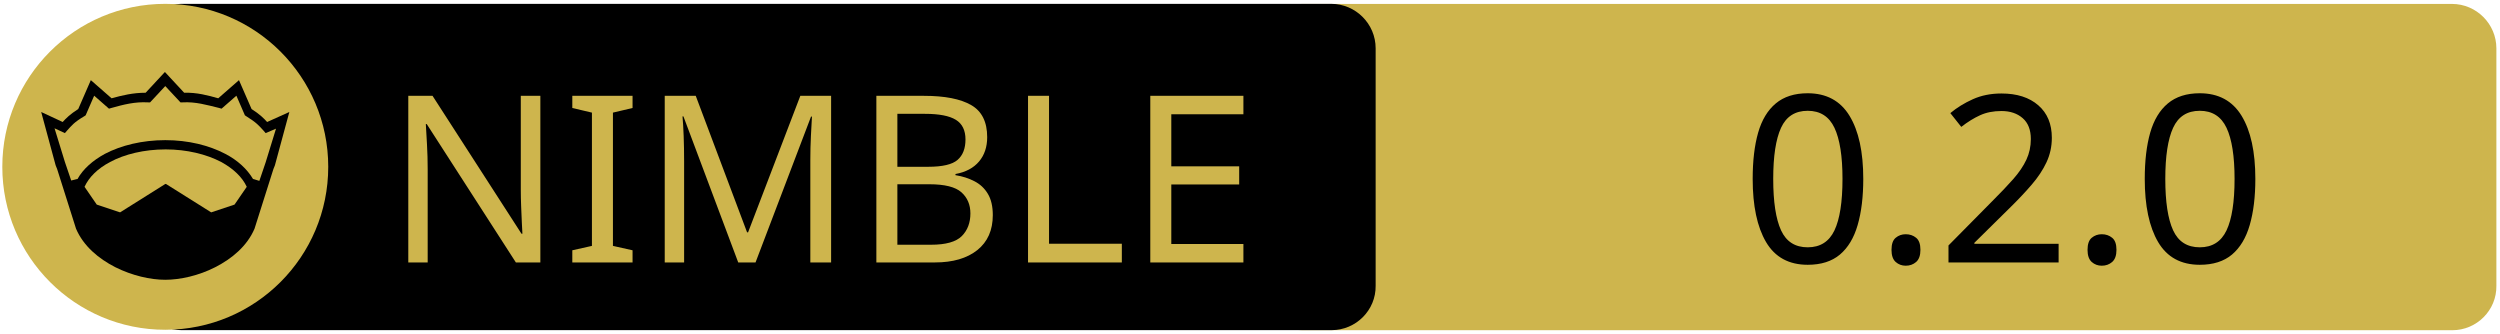
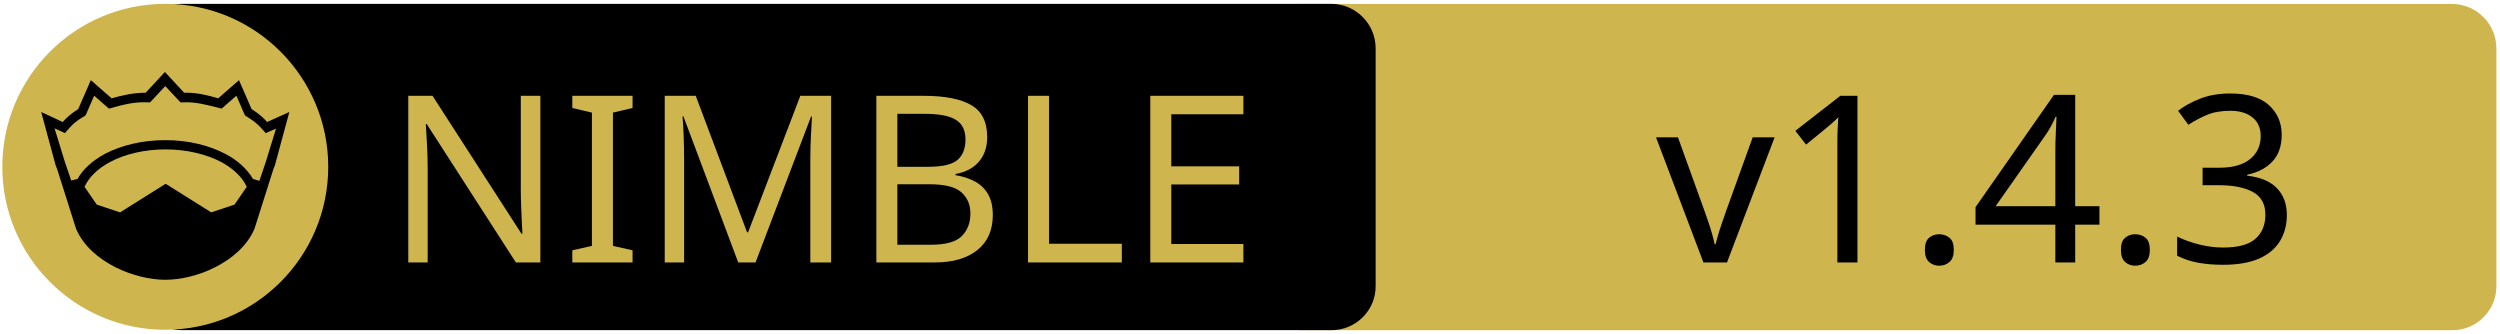
<svg xmlns="http://www.w3.org/2000/svg" xmlns:xlink="http://www.w3.org/1999/xlink" width="675" height="90" xml:space="preserve" version="1.1">
  <a xlink:href="https://github.com/exelotl/natu">
    <g>
      <path fill="#CEB54D" id="svg_15" d="m662.123,89.159l-310.5,0c-6.6,0 -12,-5.4 -12,-12l0,-64.1c0,-6.6 5.4,-12 12,-12l310.4,0c6.6,0 12,5.4 12,12l0,64.1c0.1,6.6 -5.3,12 -11.9,12z" />
      <path id="svg_1" d="m359.524,89.139l-310.5,0c-6.6,0 -12,-5.4 -12,-12l0,-64.1c0,-6.6 5.4,-12 12,-12l310.4,0c6.6,0 12,5.4 12,12l0,64.1c0.1,6.6 -5.3,12 -11.9,12z" />
      <rect id="svg_2" fill="none" height="45.9" width="315.3" class="st0" y="24.539" x="60.224" />
      <circle id="svg_4" fill="#CEB54D" r="44" cy="45.039" cx="44.624" class="st1" />
      <g id="XMLID_4_">
        <path id="svg_5" d="m78.124,30.239l-3.9,14.4l-0.4,1l-5.1,16.1c0,0 0,0 0,0c-2,4.7 -6.1,8.1 -10.6,10.4c-4.5,2.3 -9.5,3.4 -13.5,3.4c-4,0 -8.9,-1.1 -13.5,-3.4c-4.5,-2.3 -8.6,-5.7 -10.6,-10.4c0,0 0,0 0,0l-5.1,-16.1l-0.4,-1l-3.9,-14.4l5.8,2.7c0.9,-1 2,-2.1 4.2,-3.5l3.4,-7.8l5.6,4.9c2.9,-0.8 5.8,-1.5 9.2,-1.5l5.2,-5.6l5.2,5.6c3.4,-0.1 6.4,0.7 9.2,1.5l5.6,-4.9l3.4,7.8c2.2,1.4 3.3,2.5 4.2,3.5l6,-2.7z" />
        <g id="XMLID_6_">
          <g id="svg_6">
            <path id="svg_7" fill="#CEB54D" d="m66.624,50.439l-3.3,4.8l-6.3,2.1l-12.1,-7.6c-0.1,-0.1 -0.3,-0.1 -0.4,0l-12.1,7.6l-6.3,-2.1l-3.3,-4.8c1.2,-2.6 3.5,-4.9 6.9,-6.7c3.9,-2.1 9.2,-3.4 15,-3.4c5.7,0 11,1.3 15,3.4c3.3,1.8 5.7,4.1 6.9,6.7z" class="st1" />
          </g>
          <g id="svg_8" />
        </g>
        <g id="XMLID_5_">
          <g id="svg_9">
            <path id="svg_10" fill="#CEB54D" d="m74.524,34.739l-2.8,9.1l-1.7,5l-1.6,-0.5c0,0 -0.1,0 -0.1,0c-1.6,-2.7 -4.2,-5.1 -7.5,-6.8c-4.4,-2.3 -10,-3.7 -16.2,-3.7c-6.2,0 -11.9,1.4 -16.3,3.7c-3.3,1.8 -5.9,4.1 -7.4,6.8c0,0 -0.1,0 -0.1,0l-1.6,0.4l-1.7,-5l-2.8,-9.1l2.8,1.3l0.6,-0.7c1.2,-1.3 1.8,-2.2 4.7,-3.9l0.3,-0.2l2.3,-5.3l4,3.5l0.7,-0.2c3.2,-0.9 6.3,-1.7 9.8,-1.5l0.6,0l4.1,-4.4l4.1,4.4l0.6,0c3.5,-0.2 6.5,0.7 9.8,1.5l0.7,0.2l4,-3.5l2.3,5.3l0.3,0.2c2.9,1.8 3.5,2.6 4.7,3.9l0.6,0.7l2.8,-1.2z" class="st1" />
          </g>
          <g id="svg_11" />
        </g>
      </g>
      <text x="-442" y="-350.021" id="svg_16" font-size="63px" font-family="'PT Sans Caption', 'Tahoma', 'Helvetica Neue Medium', 'PT Sans', sans-serif" fill="#CEB54D" class="st1 st2 st3" transform="matrix(1 0 0 1 546.13 420.879)">NIMBLE</text>
-       <text x="-76.0" y="-350.012" id="svg_17" font-size="63.012px" font-family="'PT Sans Caption', 'Tahoma', 'Helvetica Neue Medium', 'PT Sans', sans-serif" fill="#000000" class="st1 st2 st3" transform="matrix(1 0 0 1 546.13 420.879)">0.2.0</text>
+       <text x="-99.0" y="-350.012" id="svg_17" font-size="63.012px" font-family="'PT Sans Caption', 'Tahoma', 'Helvetica Neue Medium', 'PT Sans', sans-serif" fill="#000000" class="st1 st2 st3" transform="matrix(1 0 0 1 546.13 420.879)">v1.4.3</text>
    </g>
  </a>
</svg>
